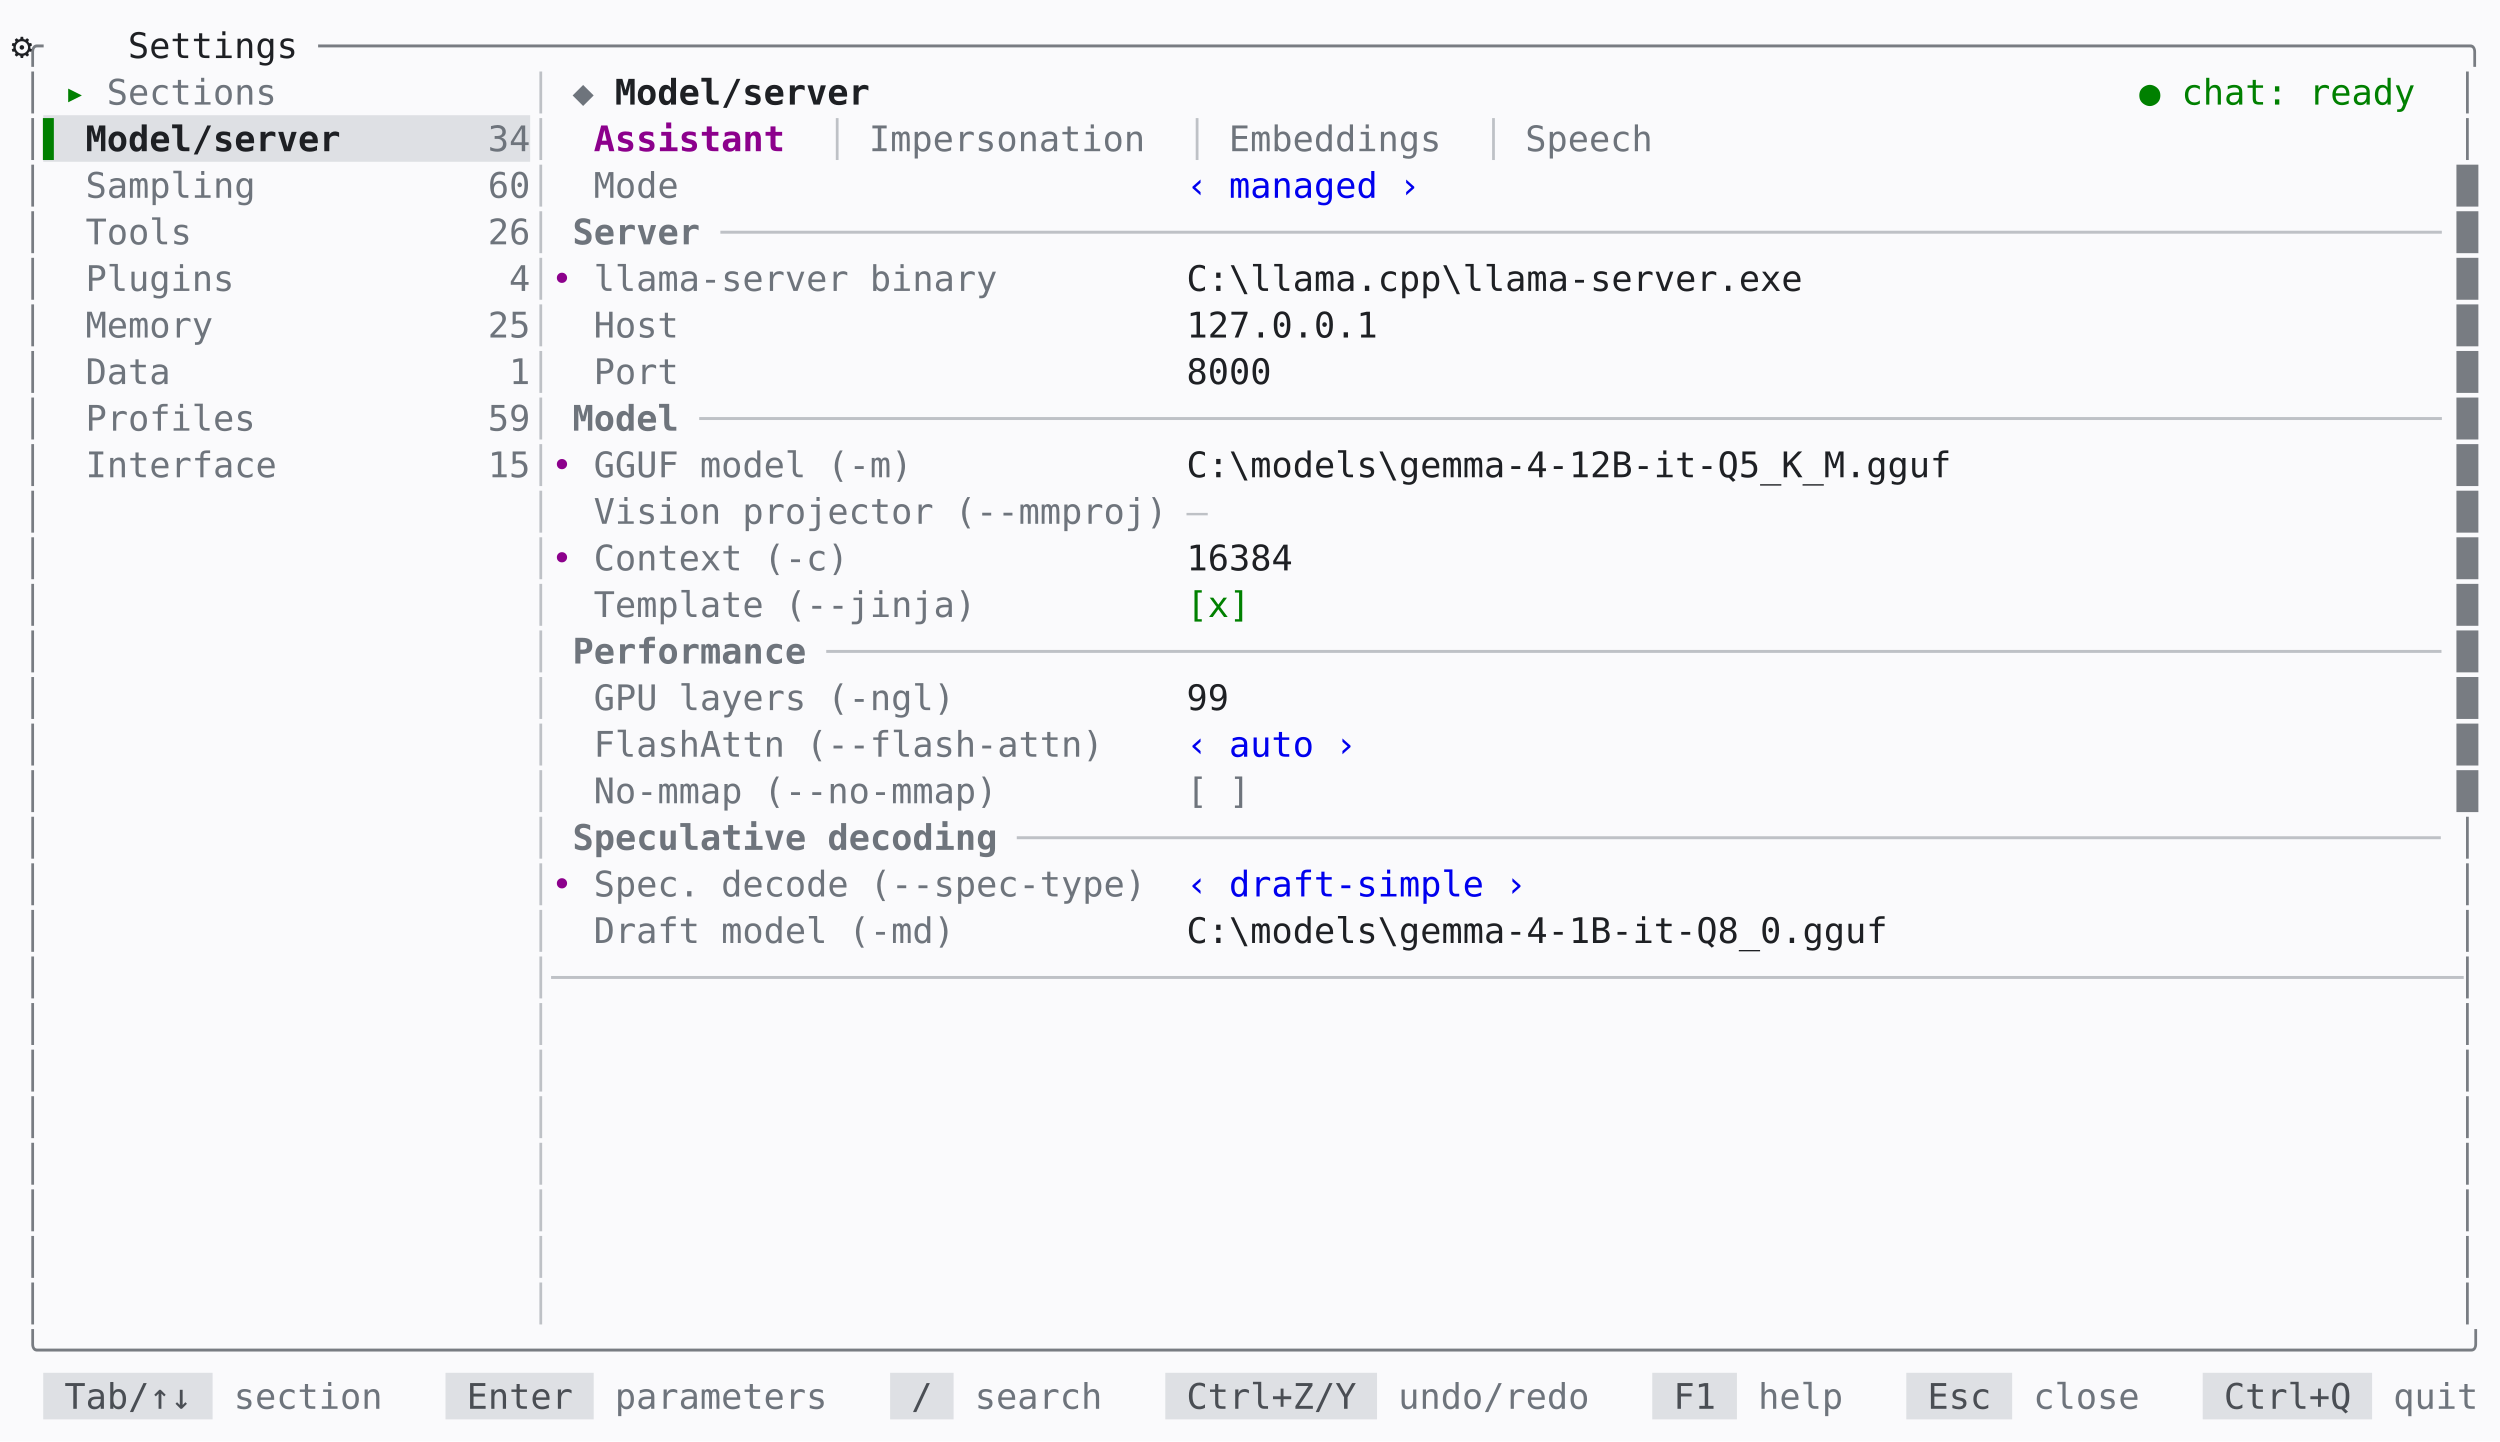
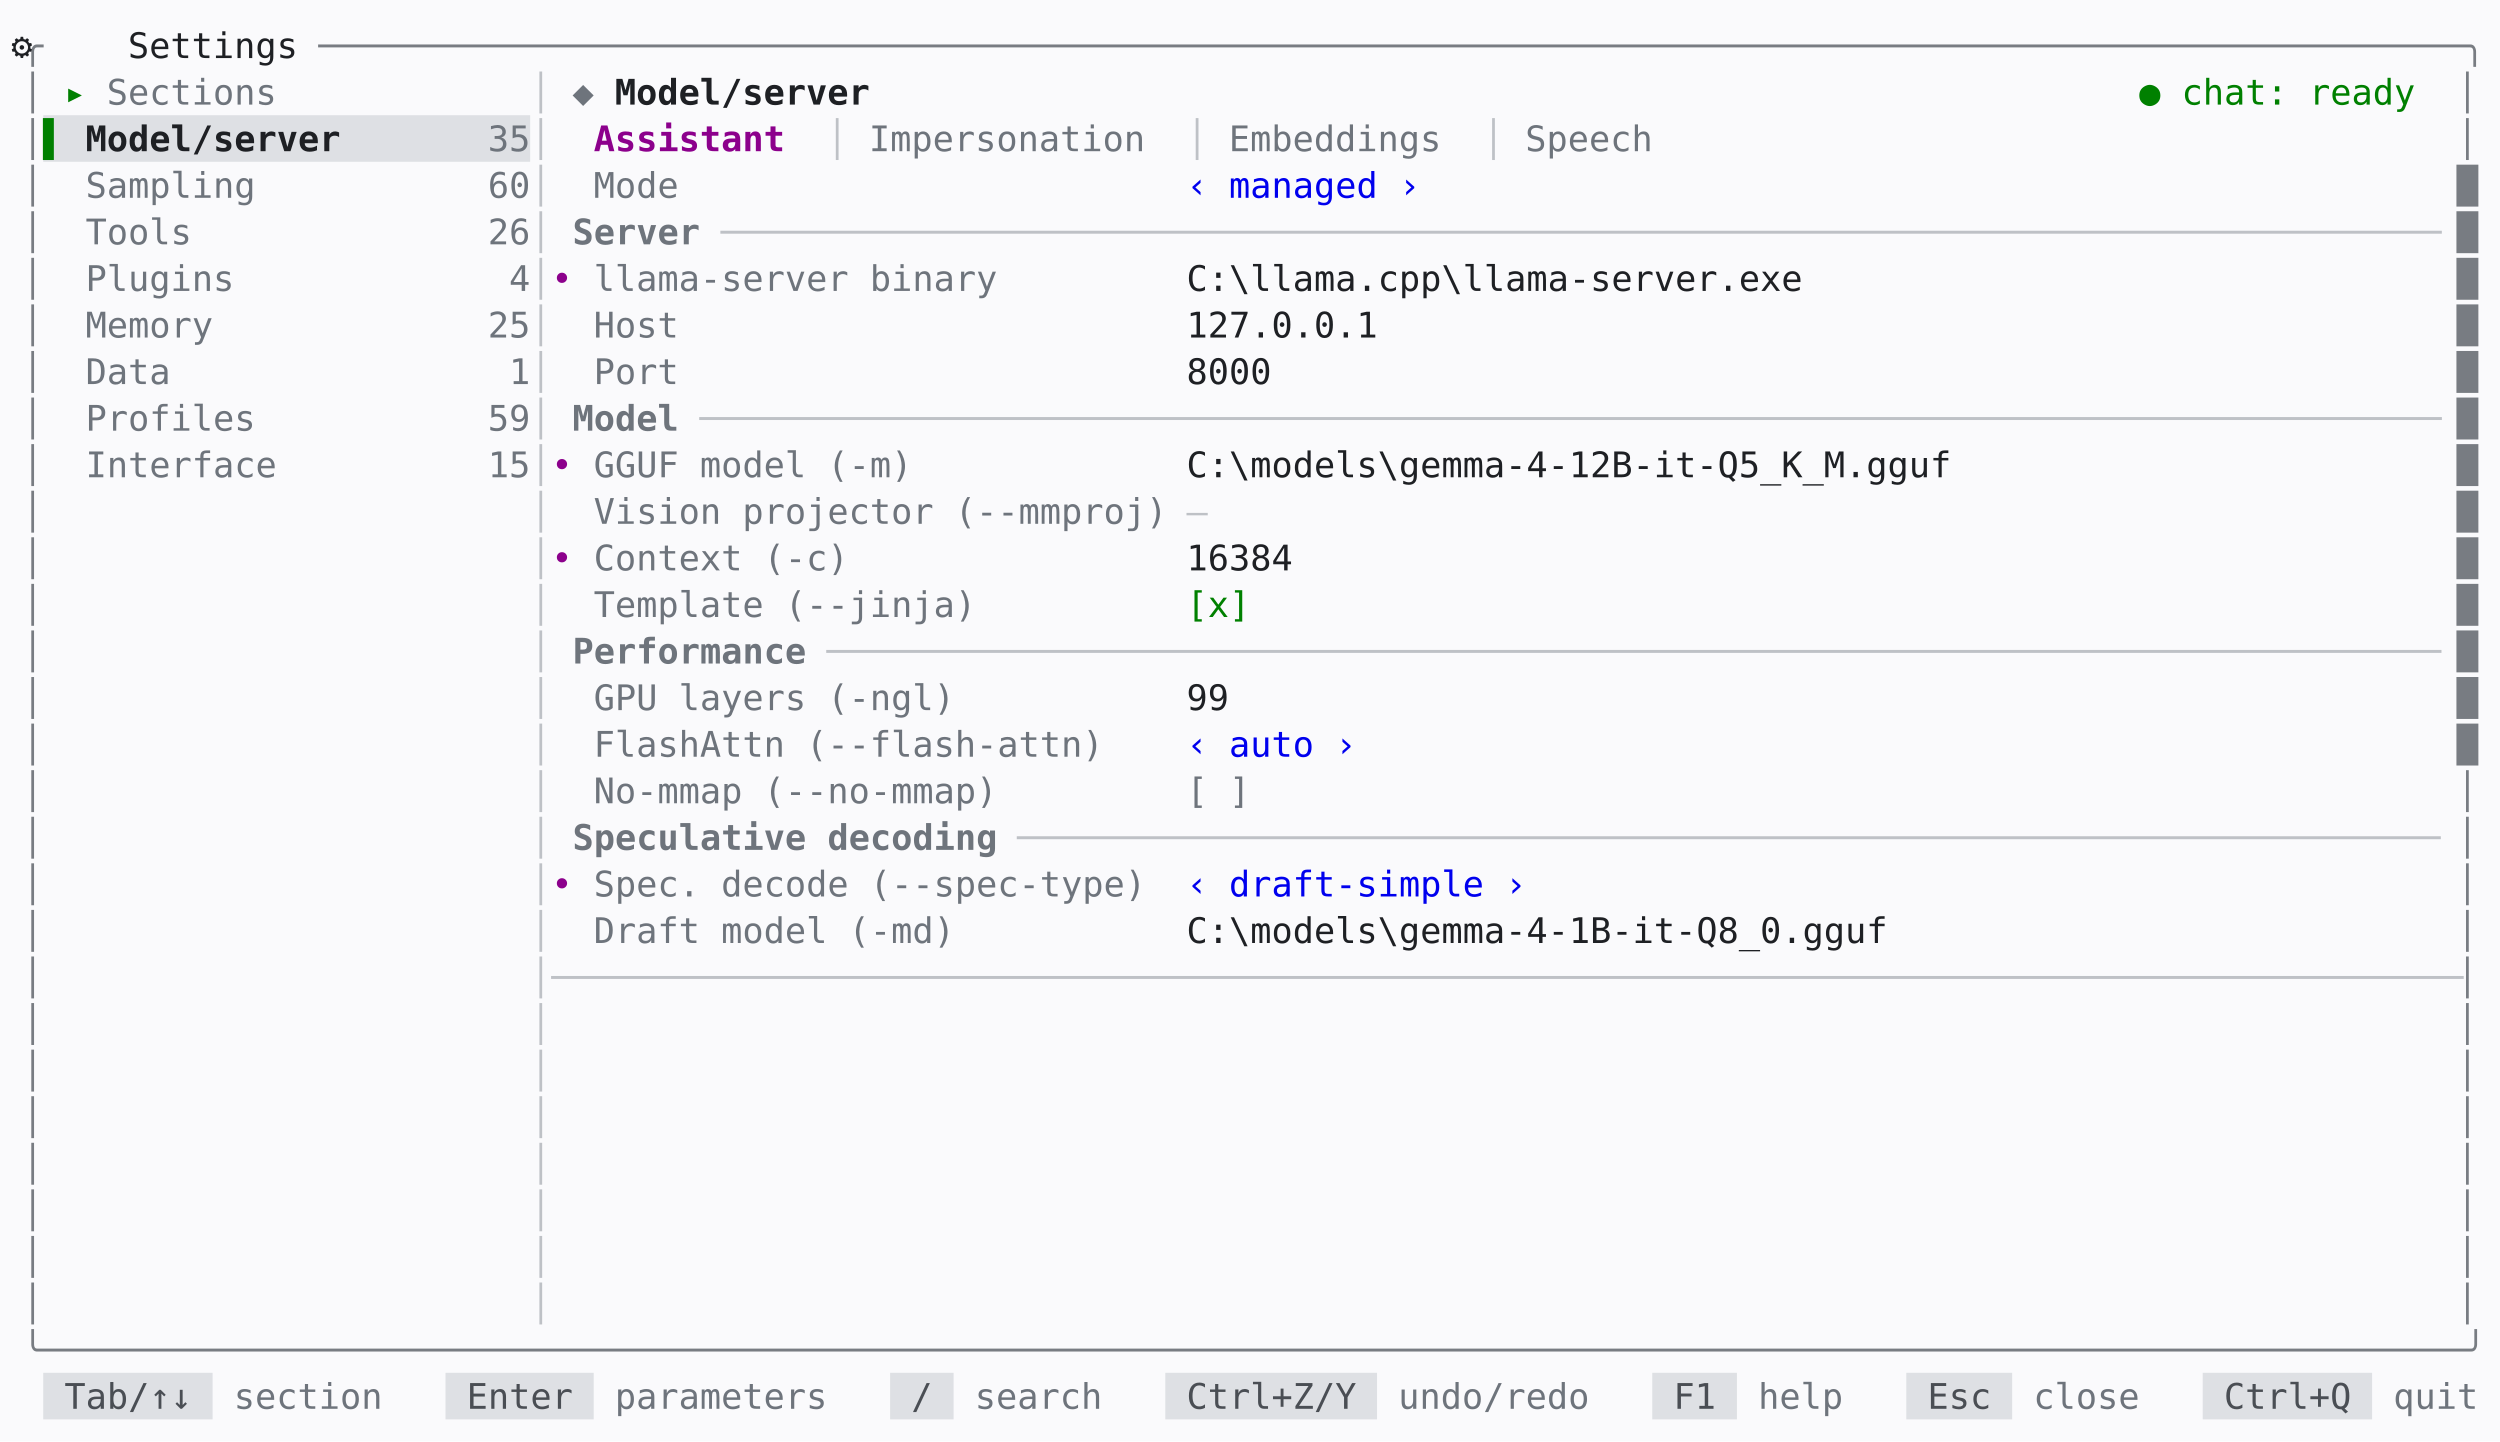
<svg xmlns="http://www.w3.org/2000/svg" id="settings-model-light-en" viewBox="0 0 1133.6 653.6" width="1133.6" height="653.6" role="img" aria-label="mindfork — the settings model screen, light theme">
  <style>
@font-face{font-family:'JetBrains Mono';src:url('/fonts/JetBrainsMono-Regular.woff2') format('woff2');font-weight:400;font-style:normal;font-display:swap}
@font-face{font-family:'JetBrains Mono';src:url('/fonts/JetBrainsMono-Bold.woff2') format('woff2');font-weight:700;font-style:normal;font-display:swap}
@font-face{font-family:'JetBrains Mono';src:url('/fonts/JetBrainsMono-Italic.woff2') format('woff2');font-weight:400;font-style:italic;font-display:swap}
#settings-model-light-en text{font:16px 'JetBrains Mono',monospace;fill:#1e2024}#settings-model-light-en .b{font-weight:700}#settings-model-light-en .i{font-style:italic}#settings-model-light-en .u{text-decoration:underline}#settings-model-light-en .st{text-decoration:line-through}#settings-model-light-en .u.st{text-decoration:underline line-through}
</style>
  <rect width="100%" height="100%" fill="#fafafc" />
  <text xml:space="preserve" y="26.32">
    <tspan x="10" fill="#787c82">╭</tspan>
    <tspan x="34" text-anchor="middle">⚙</tspan>
    <tspan x="58" textLength="86.4">Settings </tspan>
    <tspan x="144.4" textLength="979.2" fill="#787c82">─────────────────────────────────────────────────────────────────────────────────────────────────────╮</tspan>
  </text>
  <text xml:space="preserve" y="47.44">
    <tspan x="10" fill="#787c82">│</tspan>
    <tspan x="29.2" textLength="19.2" fill="#008000">▸ </tspan>
    <tspan x="48.4" textLength="86.4" fill="#6e747c">Sections </tspan>
    <tspan x="240.4" fill="#bec1c6">│</tspan>
    <tspan x="259.6" textLength="19.2" fill="#6e747c">◆ </tspan>
    <tspan x="278.8" textLength="124.8" class="b">Model/server </tspan>
    <tspan x="970" class="b" fill="#008000">●</tspan>
    <tspan x="989.2" textLength="115.2" fill="#008000">chat: ready </tspan>
    <tspan x="1114" fill="#787c82">│</tspan>
  </text>
  <rect x="19.6" y="52.24" width="220.8" height="21.12" fill="#dee0e4" />
  <text xml:space="preserve" y="68.56">
    <tspan x="10" fill="#787c82">│</tspan>
    <tspan x="19.6" textLength="19.2" fill="#008000">▌ </tspan>
    <tspan x="38.8" textLength="115.2" class="b">Model/server</tspan>
-     <tspan x="221.2" textLength="19.2" fill="#6e747c">34</tspan>
+     <tspan x="221.2" textLength="19.2" fill="#6e747c">35</tspan>
    <tspan x="240.4" fill="#bec1c6">│</tspan>
    <tspan x="269.2" textLength="96" class="b" fill="#8c008c">Assistant </tspan>
    <tspan x="374.8" fill="#bec1c6">│</tspan>
    <tspan x="394" textLength="134.4" fill="#6e747c">Impersonation </tspan>
    <tspan x="538" fill="#bec1c6">│</tspan>
    <tspan x="557.2" textLength="105.6" fill="#6e747c">Embeddings </tspan>
    <tspan x="672.4" fill="#bec1c6">│</tspan>
    <tspan x="691.6" textLength="67.2" fill="#6e747c">Speech </tspan>
    <tspan x="1114" fill="#787c82">│</tspan>
  </text>
  <text xml:space="preserve" y="89.68">
    <tspan x="10" fill="#787c82">│</tspan>
    <tspan x="38.8" textLength="76.8" fill="#6e747c">Sampling</tspan>
    <tspan x="221.2" textLength="19.2" fill="#6e747c">60</tspan>
    <tspan x="240.4" fill="#bec1c6">│</tspan>
    <tspan x="269.2" textLength="38.4" fill="#6e747c">Mode</tspan>
    <tspan x="538" textLength="105.6" fill="#0000ee">‹ managed ›</tspan>
    <tspan x="1114" fill="#787c82">█</tspan>
  </text>
  <text xml:space="preserve" y="110.8">
    <tspan x="10" fill="#787c82">│</tspan>
    <tspan x="38.8" textLength="48" fill="#6e747c">Tools</tspan>
    <tspan x="221.2" textLength="19.2" fill="#6e747c">26</tspan>
    <tspan x="240.4" fill="#bec1c6">│</tspan>
    <tspan x="259.6" textLength="67.2" class="b" fill="#6e747c">Server </tspan>
    <tspan x="326.8" textLength="777.6" fill="#bec1c6">─────────────────────────────────────────────────────────────────────────────────</tspan>
    <tspan x="1114" fill="#787c82">█</tspan>
  </text>
  <text xml:space="preserve" y="131.92">
    <tspan x="10" fill="#787c82">│</tspan>
    <tspan x="38.8" textLength="67.2" fill="#6e747c">Plugins</tspan>
    <tspan x="230.8" fill="#6e747c">4</tspan>
    <tspan x="240.4" fill="#bec1c6">│</tspan>
    <tspan x="250" textLength="19.2" fill="#8c008c">• </tspan>
    <tspan x="269.2" textLength="182.4" fill="#6e747c">llama-server binary</tspan>
    <tspan x="538" textLength="576">C:\llama.cpp\llama-server.exe                               </tspan>
    <tspan x="1114" fill="#787c82">█</tspan>
  </text>
  <text xml:space="preserve" y="153.04">
    <tspan x="10" fill="#787c82">│</tspan>
    <tspan x="38.8" textLength="57.6" fill="#6e747c">Memory</tspan>
    <tspan x="221.2" textLength="19.2" fill="#6e747c">25</tspan>
    <tspan x="240.4" fill="#bec1c6">│</tspan>
    <tspan x="269.2" textLength="38.4" fill="#6e747c">Host</tspan>
    <tspan x="538" textLength="576">127.0.0.1                                                   </tspan>
    <tspan x="1114" fill="#787c82">█</tspan>
  </text>
  <text xml:space="preserve" y="174.16">
    <tspan x="10" fill="#787c82">│</tspan>
    <tspan x="38.8" textLength="38.4" fill="#6e747c">Data</tspan>
    <tspan x="230.8" fill="#6e747c">1</tspan>
    <tspan x="240.4" fill="#bec1c6">│</tspan>
    <tspan x="269.2" textLength="38.4" fill="#6e747c">Port</tspan>
    <tspan x="538" textLength="576">8000                                                        </tspan>
    <tspan x="1114" fill="#787c82">█</tspan>
  </text>
  <text xml:space="preserve" y="195.28">
    <tspan x="10" fill="#787c82">│</tspan>
    <tspan x="38.8" textLength="76.8" fill="#6e747c">Profiles</tspan>
    <tspan x="221.2" textLength="19.2" fill="#6e747c">59</tspan>
    <tspan x="240.4" fill="#bec1c6">│</tspan>
    <tspan x="259.6" textLength="57.6" class="b" fill="#6e747c">Model </tspan>
    <tspan x="317.2" textLength="787.2" fill="#bec1c6">──────────────────────────────────────────────────────────────────────────────────</tspan>
    <tspan x="1114" fill="#787c82">█</tspan>
  </text>
  <text xml:space="preserve" y="216.4">
    <tspan x="10" fill="#787c82">│</tspan>
    <tspan x="38.8" textLength="86.4" fill="#6e747c">Interface</tspan>
    <tspan x="221.2" textLength="19.2" fill="#6e747c">15</tspan>
    <tspan x="240.4" fill="#bec1c6">│</tspan>
    <tspan x="250" textLength="19.2" fill="#8c008c">• </tspan>
    <tspan x="269.2" textLength="144" fill="#6e747c">GGUF model (-m)</tspan>
    <tspan x="538" textLength="576">C:\models\gemma-4-12B-it-Q5_K_M.gguf                        </tspan>
    <tspan x="1114" fill="#787c82">█</tspan>
  </text>
  <text xml:space="preserve" y="237.52">
    <tspan x="10" fill="#787c82">│</tspan>
    <tspan x="240.4" fill="#bec1c6">│</tspan>
    <tspan x="269.2" textLength="259.2" fill="#6e747c">Vision projector (--mmproj)</tspan>
    <tspan x="538" fill="#bec1c6">—</tspan>
    <tspan x="1114" fill="#787c82">█</tspan>
  </text>
  <text xml:space="preserve" y="258.64">
    <tspan x="10" fill="#787c82">│</tspan>
    <tspan x="240.4" fill="#bec1c6">│</tspan>
    <tspan x="250" textLength="19.2" fill="#8c008c">• </tspan>
    <tspan x="269.2" textLength="115.2" fill="#6e747c">Context (-c)</tspan>
    <tspan x="538" textLength="576">16384                                                       </tspan>
    <tspan x="1114" fill="#787c82">█</tspan>
  </text>
  <text xml:space="preserve" y="279.76">
    <tspan x="10" fill="#787c82">│</tspan>
    <tspan x="240.4" fill="#bec1c6">│</tspan>
    <tspan x="269.2" textLength="172.8" fill="#6e747c">Template (--jinja)</tspan>
    <tspan x="538" textLength="28.8" fill="#008000">[x]</tspan>
    <tspan x="1114" fill="#787c82">█</tspan>
  </text>
  <text xml:space="preserve" y="300.88">
    <tspan x="10" fill="#787c82">│</tspan>
    <tspan x="240.4" fill="#bec1c6">│</tspan>
    <tspan x="259.6" textLength="115.2" class="b" fill="#6e747c">Performance </tspan>
    <tspan x="374.8" textLength="729.6" fill="#bec1c6">────────────────────────────────────────────────────────────────────────────</tspan>
    <tspan x="1114" fill="#787c82">█</tspan>
  </text>
  <text xml:space="preserve" y="322">
    <tspan x="10" fill="#787c82">│</tspan>
    <tspan x="240.4" fill="#bec1c6">│</tspan>
    <tspan x="269.2" textLength="163.2" fill="#6e747c">GPU layers (-ngl)</tspan>
    <tspan x="538" textLength="576">99                                                          </tspan>
    <tspan x="1114" fill="#787c82">█</tspan>
  </text>
  <text xml:space="preserve" y="343.12">
    <tspan x="10" fill="#787c82">│</tspan>
    <tspan x="240.4" fill="#bec1c6">│</tspan>
    <tspan x="269.2" textLength="230.4" fill="#6e747c">FlashAttn (--flash-attn)</tspan>
    <tspan x="538" textLength="76.8" fill="#0000ee">‹ auto ›</tspan>
    <tspan x="1114" fill="#787c82">█</tspan>
  </text>
  <text xml:space="preserve" y="364.24">
    <tspan x="10" fill="#787c82">│</tspan>
    <tspan x="240.4" fill="#bec1c6">│</tspan>
    <tspan x="269.2" textLength="182.4" fill="#6e747c">No-mmap (--no-mmap)</tspan>
    <tspan x="538" textLength="28.8" fill="#6e747c">[ ]</tspan>
-     <tspan x="1114" fill="#787c82">█</tspan>
+     <tspan x="1114" fill="#787c82">│</tspan>
  </text>
  <text xml:space="preserve" y="385.36">
    <tspan x="10" fill="#787c82">│</tspan>
    <tspan x="240.4" fill="#bec1c6">│</tspan>
    <tspan x="259.6" textLength="201.6" class="b" fill="#6e747c">Speculative decoding </tspan>
    <tspan x="461.2" textLength="643.2" fill="#bec1c6">───────────────────────────────────────────────────────────────────</tspan>
    <tspan x="1114" fill="#787c82">│</tspan>
  </text>
  <text xml:space="preserve" y="406.48">
    <tspan x="10" fill="#787c82">│</tspan>
    <tspan x="240.4" fill="#bec1c6">│</tspan>
    <tspan x="250" textLength="19.2" fill="#8c008c">• </tspan>
    <tspan x="269.2" textLength="249.6" fill="#6e747c">Spec. decode (--spec-type)</tspan>
    <tspan x="538" textLength="153.6" fill="#0000ee">‹ draft-simple ›</tspan>
    <tspan x="1114" fill="#787c82">│</tspan>
  </text>
  <text xml:space="preserve" y="427.6">
    <tspan x="10" fill="#787c82">│</tspan>
    <tspan x="240.4" fill="#bec1c6">│</tspan>
    <tspan x="269.2" textLength="163.2" fill="#6e747c">Draft model (-md)</tspan>
    <tspan x="538" textLength="576">C:\models\gemma-4-1B-it-Q8_0.gguf                           </tspan>
    <tspan x="1114" fill="#787c82">│</tspan>
  </text>
  <text xml:space="preserve" y="448.72">
    <tspan x="10" fill="#787c82">│</tspan>
    <tspan x="240.4" textLength="873.6" fill="#bec1c6">│──────────────────────────────────────────────────────────────────────────────────────────</tspan>
    <tspan x="1114" fill="#787c82">│</tspan>
  </text>
  <text xml:space="preserve" y="469.84">
    <tspan x="10" fill="#787c82">│</tspan>
    <tspan x="240.4" fill="#bec1c6">│</tspan>
    <tspan x="1114" fill="#787c82">│</tspan>
  </text>
  <text xml:space="preserve" y="490.96">
    <tspan x="10" fill="#787c82">│</tspan>
    <tspan x="240.4" fill="#bec1c6">│</tspan>
    <tspan x="1114" fill="#787c82">│</tspan>
  </text>
  <text xml:space="preserve" y="512.08">
    <tspan x="10" fill="#787c82">│</tspan>
    <tspan x="240.4" fill="#bec1c6">│</tspan>
    <tspan x="1114" fill="#787c82">│</tspan>
  </text>
  <text xml:space="preserve" y="533.2">
    <tspan x="10" fill="#787c82">│</tspan>
    <tspan x="240.4" fill="#bec1c6">│</tspan>
    <tspan x="1114" fill="#787c82">│</tspan>
  </text>
  <text xml:space="preserve" y="554.32">
    <tspan x="10" fill="#787c82">│</tspan>
    <tspan x="240.4" fill="#bec1c6">│</tspan>
    <tspan x="1114" fill="#787c82">│</tspan>
  </text>
  <text xml:space="preserve" y="575.44">
    <tspan x="10" fill="#787c82">│</tspan>
    <tspan x="240.4" fill="#bec1c6">│</tspan>
    <tspan x="1114" fill="#787c82">│</tspan>
  </text>
  <text xml:space="preserve" y="596.56">
    <tspan x="10" fill="#787c82">│</tspan>
    <tspan x="240.4" fill="#bec1c6">│</tspan>
    <tspan x="1114" fill="#787c82">│</tspan>
  </text>
  <text xml:space="preserve" y="617.68">
    <tspan x="10" textLength="1113.6" fill="#787c82">╰──────────────────────────────────────────────────────────────────────────────────────────────────────────────────╯</tspan>
  </text>
  <rect x="19.6" y="622.48" width="76.8" height="21.12" fill="#dee0e4" />
  <rect x="202" y="622.48" width="67.2" height="21.12" fill="#dee0e4" />
  <rect x="403.6" y="622.48" width="28.8" height="21.12" fill="#dee0e4" />
  <rect x="528.4" y="622.48" width="96" height="21.12" fill="#dee0e4" />
  <rect x="749.2" y="622.48" width="38.4" height="21.12" fill="#dee0e4" />
  <rect x="864.4" y="622.48" width="48" height="21.12" fill="#dee0e4" />
  <rect x="998.8" y="622.48" width="76.8" height="21.12" fill="#dee0e4" />
  <text xml:space="preserve" y="638.8">
    <tspan x="29.2" textLength="67.2" fill="#4a4e54">Tab/↑↓ </tspan>
    <tspan x="106" textLength="67.2" fill="#6e747c">section</tspan>
    <tspan x="211.6" textLength="57.6" fill="#4a4e54">Enter </tspan>
    <tspan x="278.8" textLength="96" fill="#6e747c">parameters</tspan>
    <tspan x="413.2" textLength="19.2" fill="#4a4e54">/ </tspan>
    <tspan x="442" textLength="57.6" fill="#6e747c">search</tspan>
    <tspan x="538" textLength="86.4" fill="#4a4e54">Ctrl+Z/Y </tspan>
    <tspan x="634" textLength="86.4" fill="#6e747c">undo/redo</tspan>
    <tspan x="758.8" textLength="28.8" fill="#4a4e54">F1 </tspan>
    <tspan x="797.2" textLength="38.4" fill="#6e747c">help</tspan>
    <tspan x="874" textLength="38.4" fill="#4a4e54">Esc </tspan>
    <tspan x="922" textLength="48" fill="#6e747c">close</tspan>
    <tspan x="1008.4" textLength="67.2" fill="#4a4e54">Ctrl+Q </tspan>
    <tspan x="1085.2" textLength="38.4" fill="#6e747c">quit</tspan>
  </text>
</svg>
